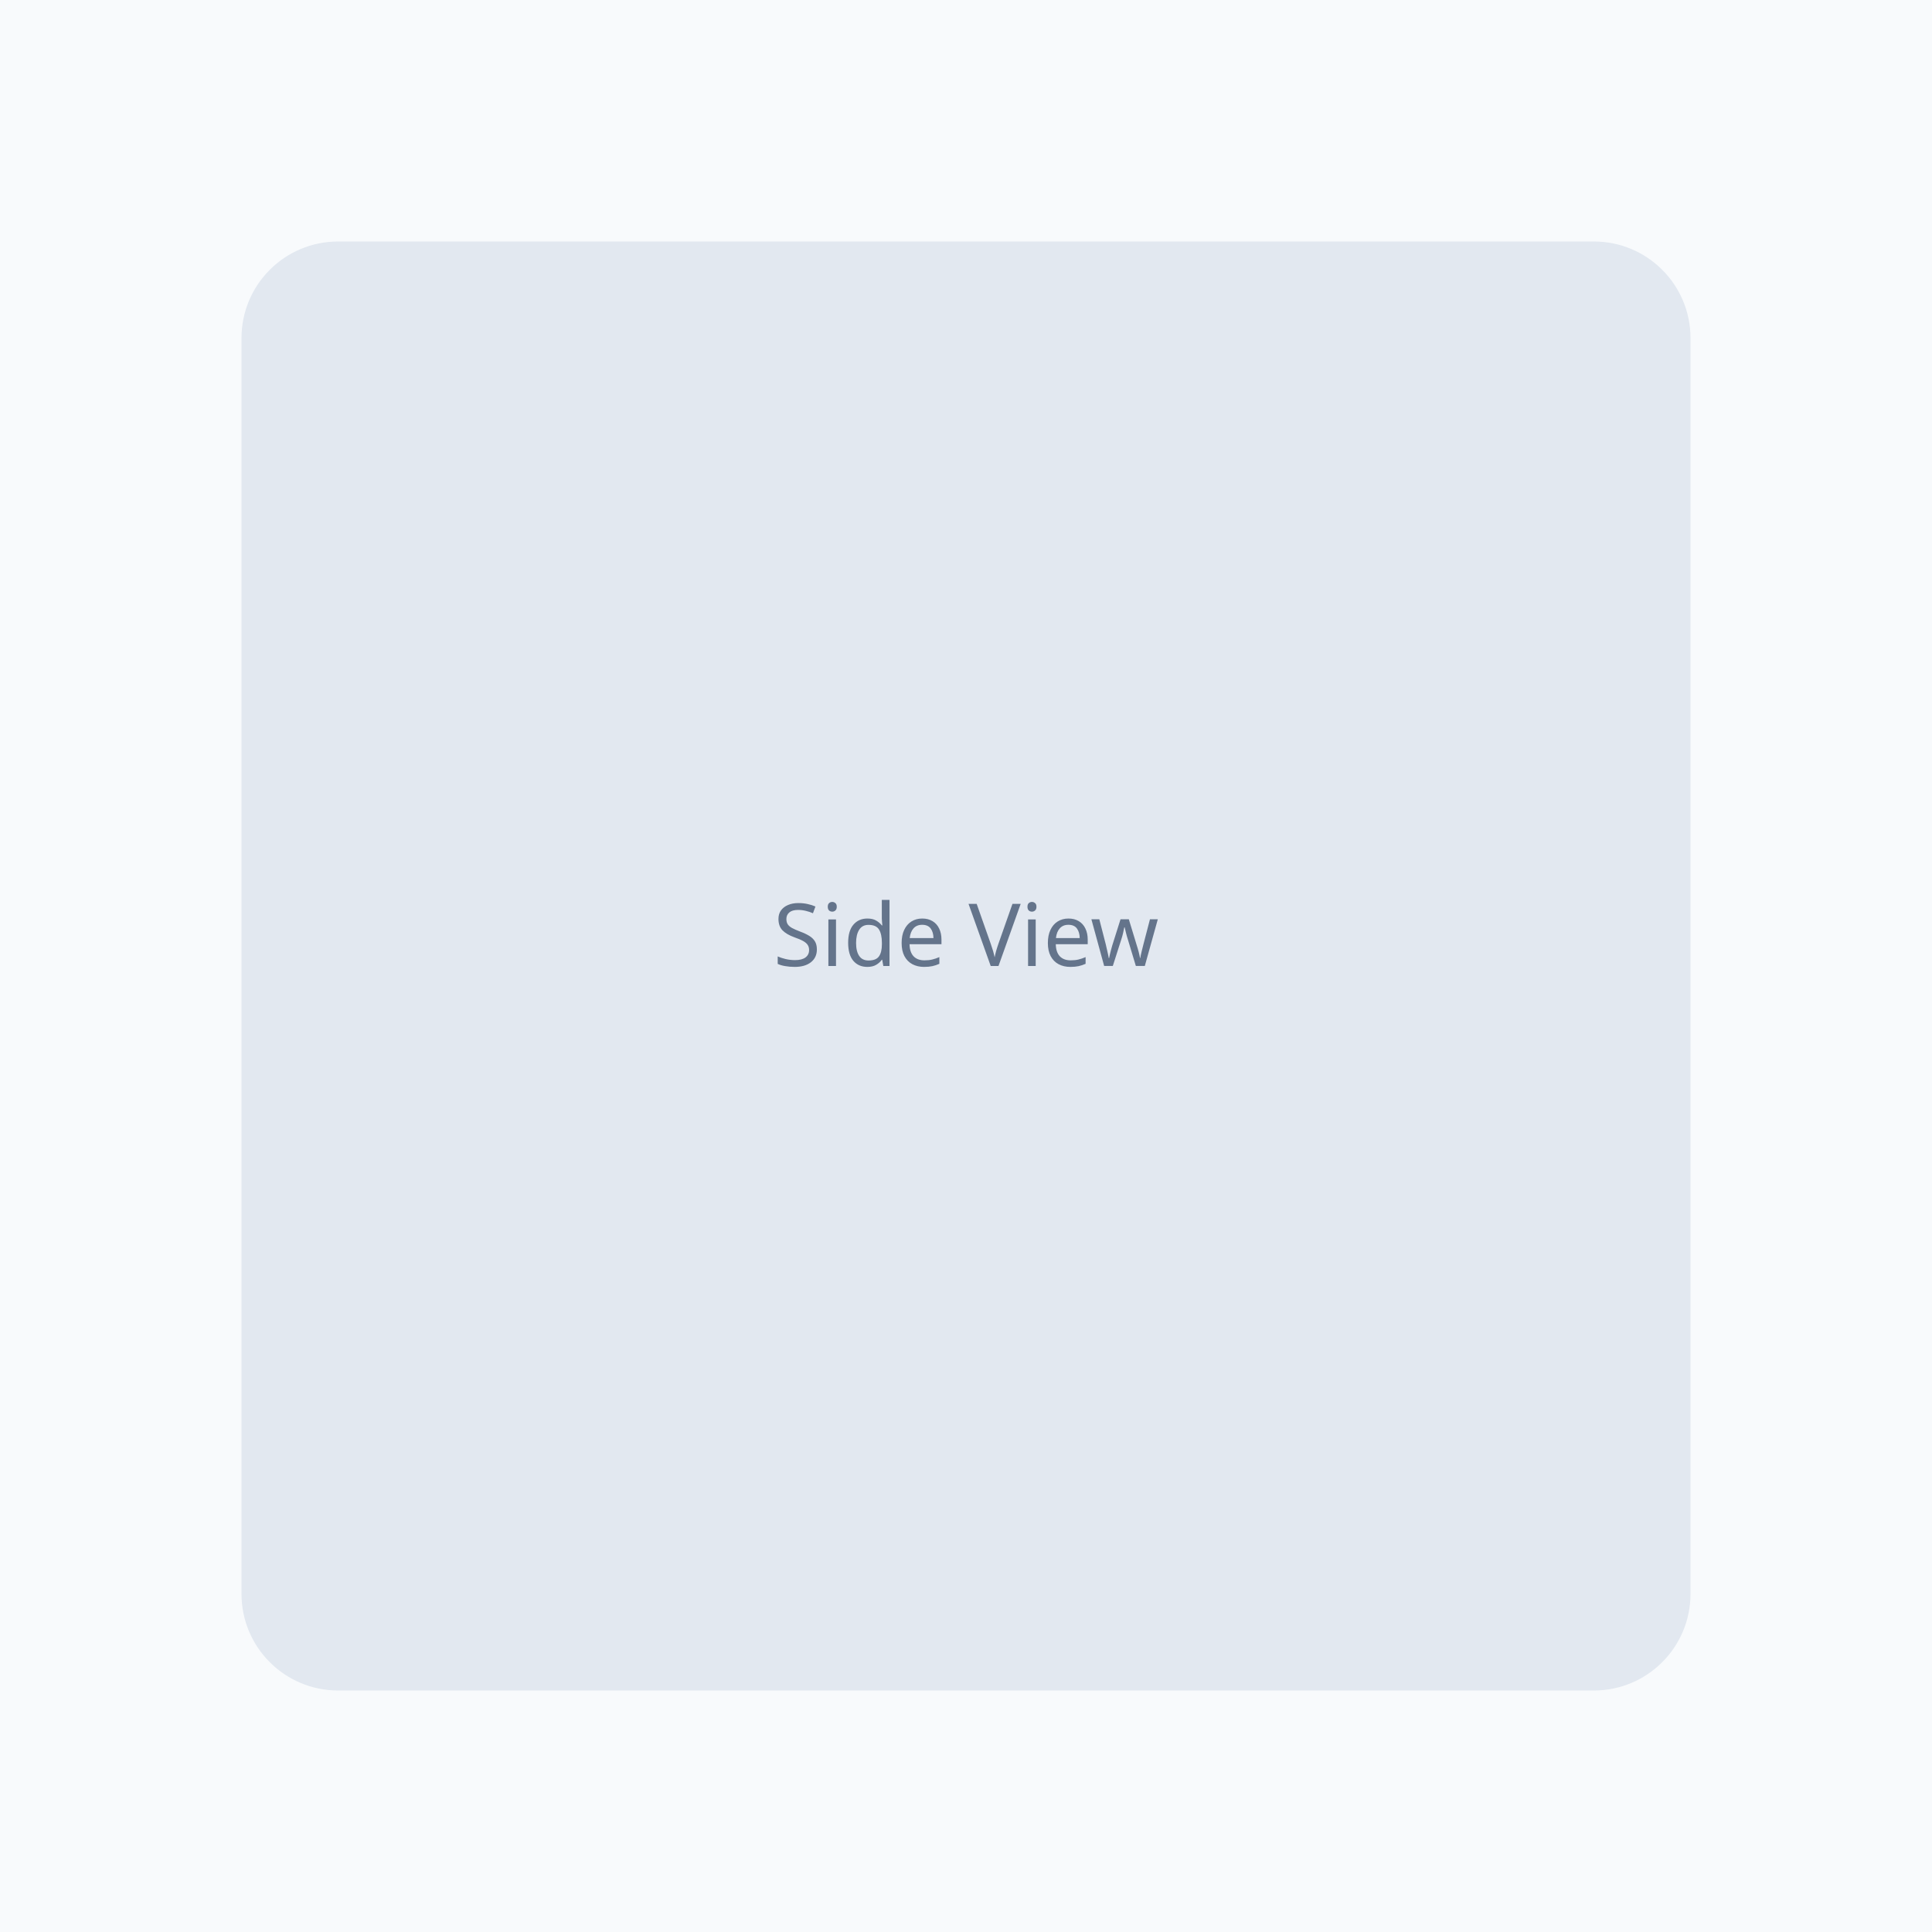
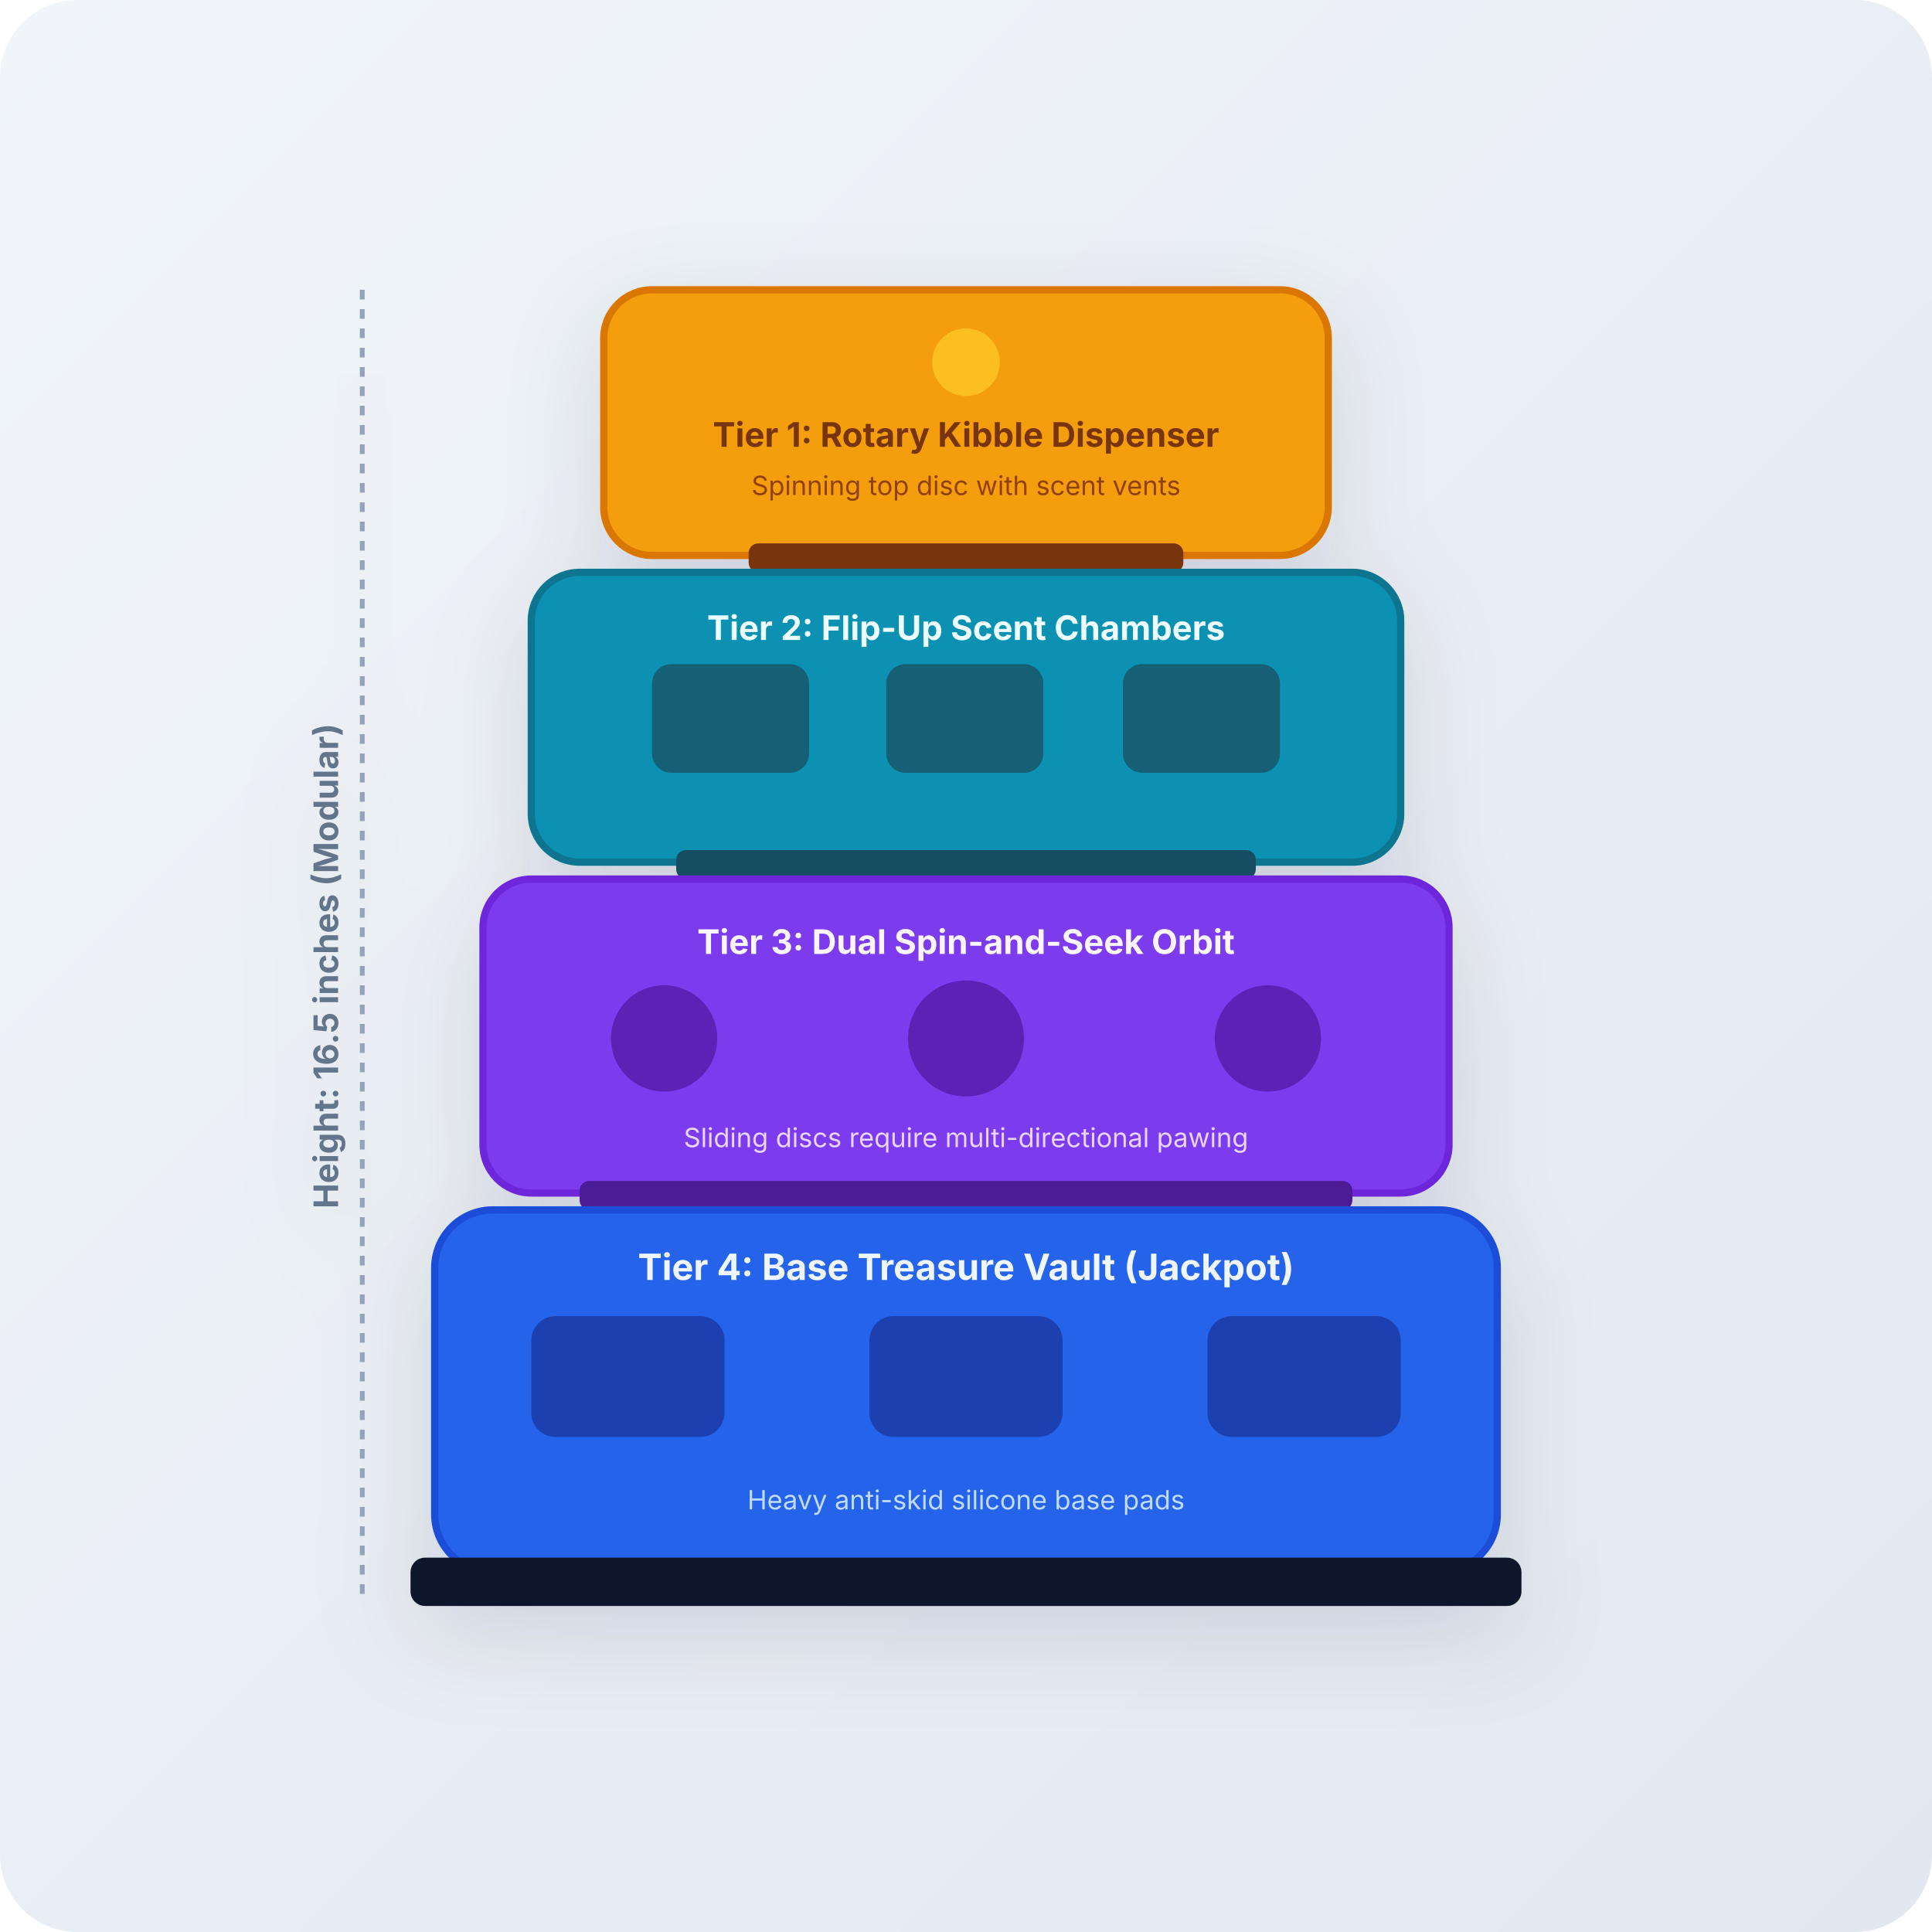
- <svg xmlns="http://www.w3.org/2000/svg" width="400" height="400" viewBox="0 0 400 400">
-   <rect width="400" height="400" fill="#f8fafc" />
-   <rect x="50" y="50" width="300" height="300" rx="20" fill="#e2e8f0" />
-   <text x="200" y="200" font-family="sans-serif" font-size="18" fill="#64748b" text-anchor="middle">Side View</text>
+ <svg xmlns="http://www.w3.org/2000/svg" viewBox="0 0 800 800" width="800" height="800">
+   <defs>
+     <linearGradient id="sideBg" x1="0%" y1="0%" x2="100%" y2="100%">
+       <stop offset="0%" stop-color="#f1f5f9" />
+       <stop offset="100%" stop-color="#e2e8f0" />
+     </linearGradient>
+     <filter id="sideShadow" x="-10%" y="-10%" width="130%" height="130%">
+       <feDropShadow dx="0" dy="12" stdDeviation="20" flood-color="#0f172a" flood-opacity="0.12" />
+     </filter>
+   </defs>
+   <rect width="800" height="800" rx="32" fill="url(#sideBg)" />
+   <g filter="url(#sideShadow)" transform="translate(180, 80)">
+     <line x1="-30" y1="40" x2="-30" y2="580" stroke="#94a3b8" stroke-width="2" stroke-dasharray="4 4" />
+     <text x="-40" y="320" font-family="-apple-system, sans-serif" font-size="14" font-weight="700" fill="#64748b" transform="rotate(-90, -40, 320)" text-anchor="middle">Height: 16.5 inches (Modular)</text>
+     <rect x="70" y="40" width="300" height="110" rx="20" fill="#f59e0b" stroke="#d97706" stroke-width="3" />
+     <circle cx="220" cy="70" r="14" fill="#fbbf24" />
+     <text x="220" y="105" font-family="-apple-system, sans-serif" font-size="14" font-weight="bold" fill="#78350f" text-anchor="middle">Tier 1: Rotary Kibble Dispenser</text>
+     <text x="220" y="125" font-family="-apple-system, sans-serif" font-size="11" fill="#92400e" text-anchor="middle">Spinning top disc with scent vents</text>
+     <rect x="130" y="145" width="180" height="12" rx="4" fill="#78350f" />
+     <rect x="40" y="157" width="360" height="120" rx="20" fill="#0891b2" stroke="#0e7490" stroke-width="3" />
+     <rect x="90" y="195" width="65" height="45" rx="8" fill="#155e75" />
+     <rect x="187" y="195" width="65" height="45" rx="8" fill="#155e75" />
+     <rect x="285" y="195" width="65" height="45" rx="8" fill="#155e75" />
+     <text x="220" y="185" font-family="-apple-system, sans-serif" font-size="14" font-weight="bold" fill="#ecfeff" text-anchor="middle">Tier 2: Flip-Up Scent Chambers</text>
+     <rect x="100" y="272" width="240" height="12" rx="4" fill="#164e63" />
+     <rect x="20" y="284" width="400" height="130" rx="20" fill="#7c3aed" stroke="#6d28d9" stroke-width="3" />
+     <circle cx="95" cy="350" r="22" fill="#5b21b6" />
+     <circle cx="220" cy="350" r="24" fill="#5b21b6" />
+     <circle cx="345" cy="350" r="22" fill="#5b21b6" />
+     <text x="220" y="315" font-family="-apple-system, sans-serif" font-size="14" font-weight="bold" fill="#faf5ff" text-anchor="middle">Tier 3: Dual Spin-and-Seek Orbit</text>
+     <text x="220" y="395" font-family="-apple-system, sans-serif" font-size="11" fill="#e9d5ff" text-anchor="middle">Sliding discs require multi-directional pawing</text>
+     <rect x="60" y="409" width="320" height="12" rx="4" fill="#4c1d95" />
+     <rect x="0" y="421" width="440" height="150" rx="24" fill="#2563eb" stroke="#1d4ed8" stroke-width="3" />
+     <rect x="40" y="465" width="80" height="50" rx="10" fill="#1e40af" />
+     <rect x="180" y="465" width="80" height="50" rx="10" fill="#1e40af" />
+     <rect x="320" y="465" width="80" height="50" rx="10" fill="#1e40af" />
+     <rect x="-10" y="565" width="460" height="20" rx="6" fill="#0f172a" />
+     <text x="220" y="450" font-family="-apple-system, sans-serif" font-size="15" font-weight="bold" fill="#eff6ff" text-anchor="middle">Tier 4: Base Treasure Vault (Jackpot)</text>
+     <text x="220" y="545" font-family="-apple-system, sans-serif" font-size="11" fill="#bfdbfe" text-anchor="middle">Heavy anti-skid silicone base pads</text>
+   </g>
</svg>
